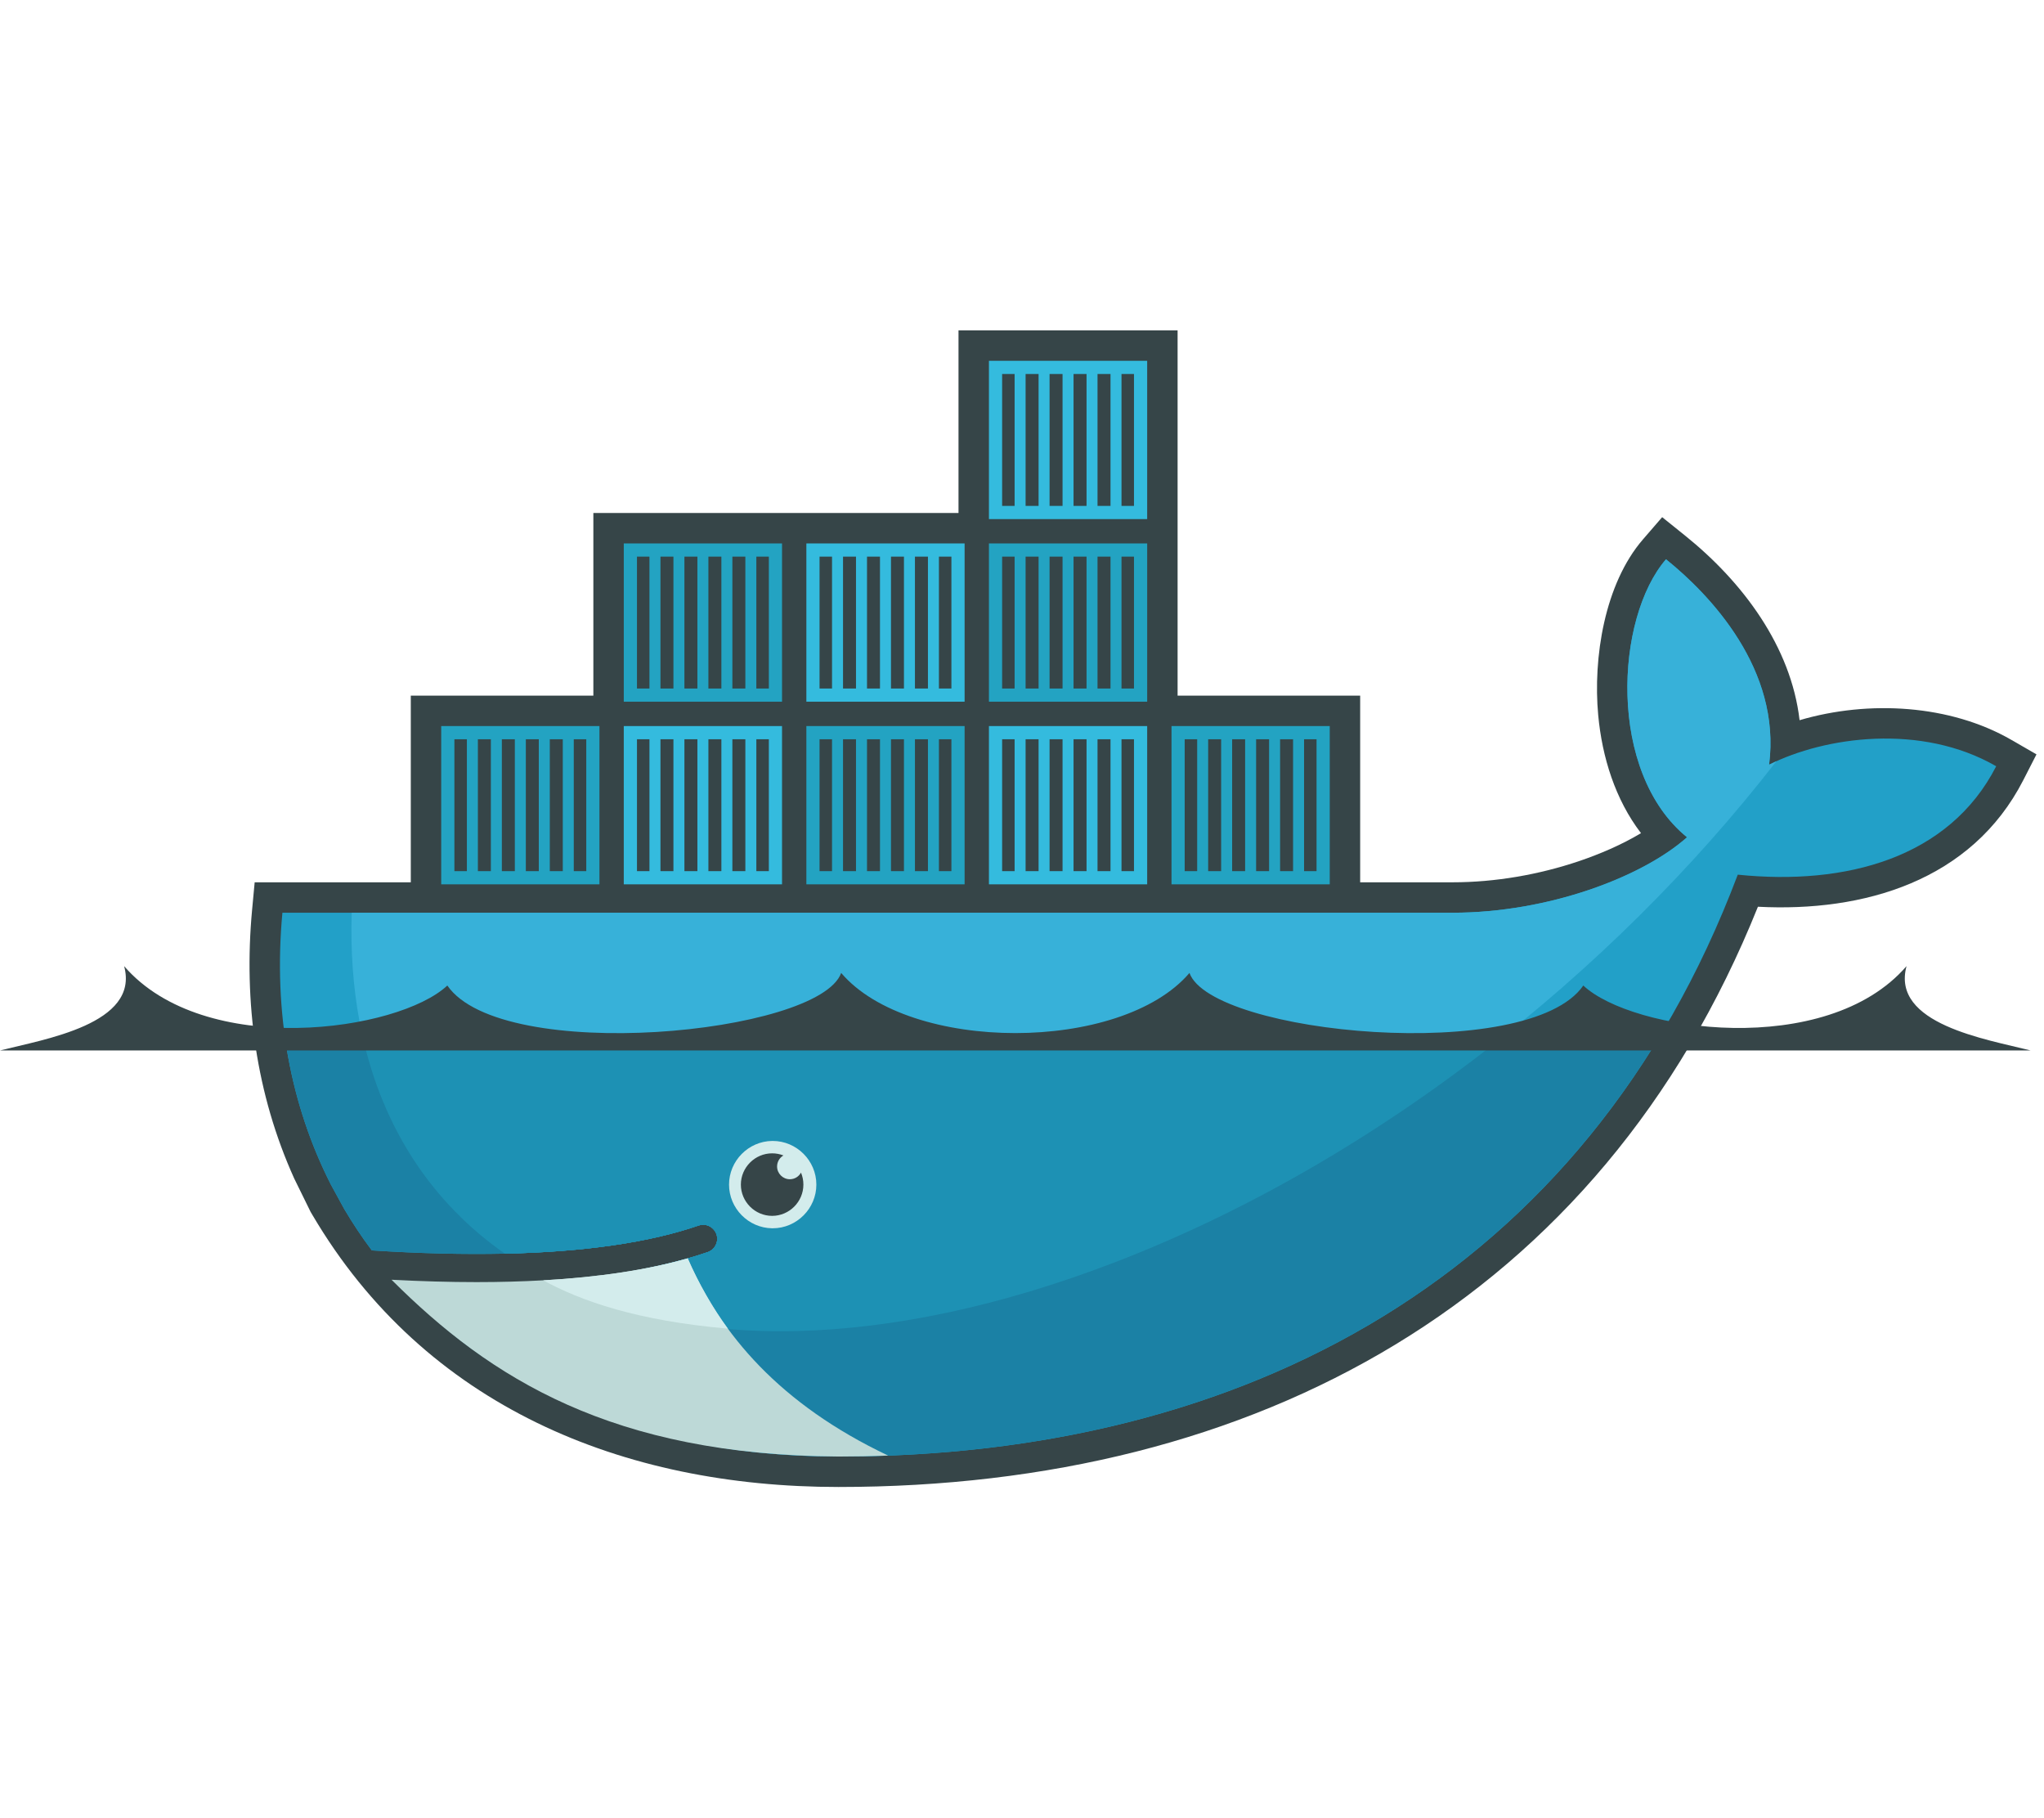
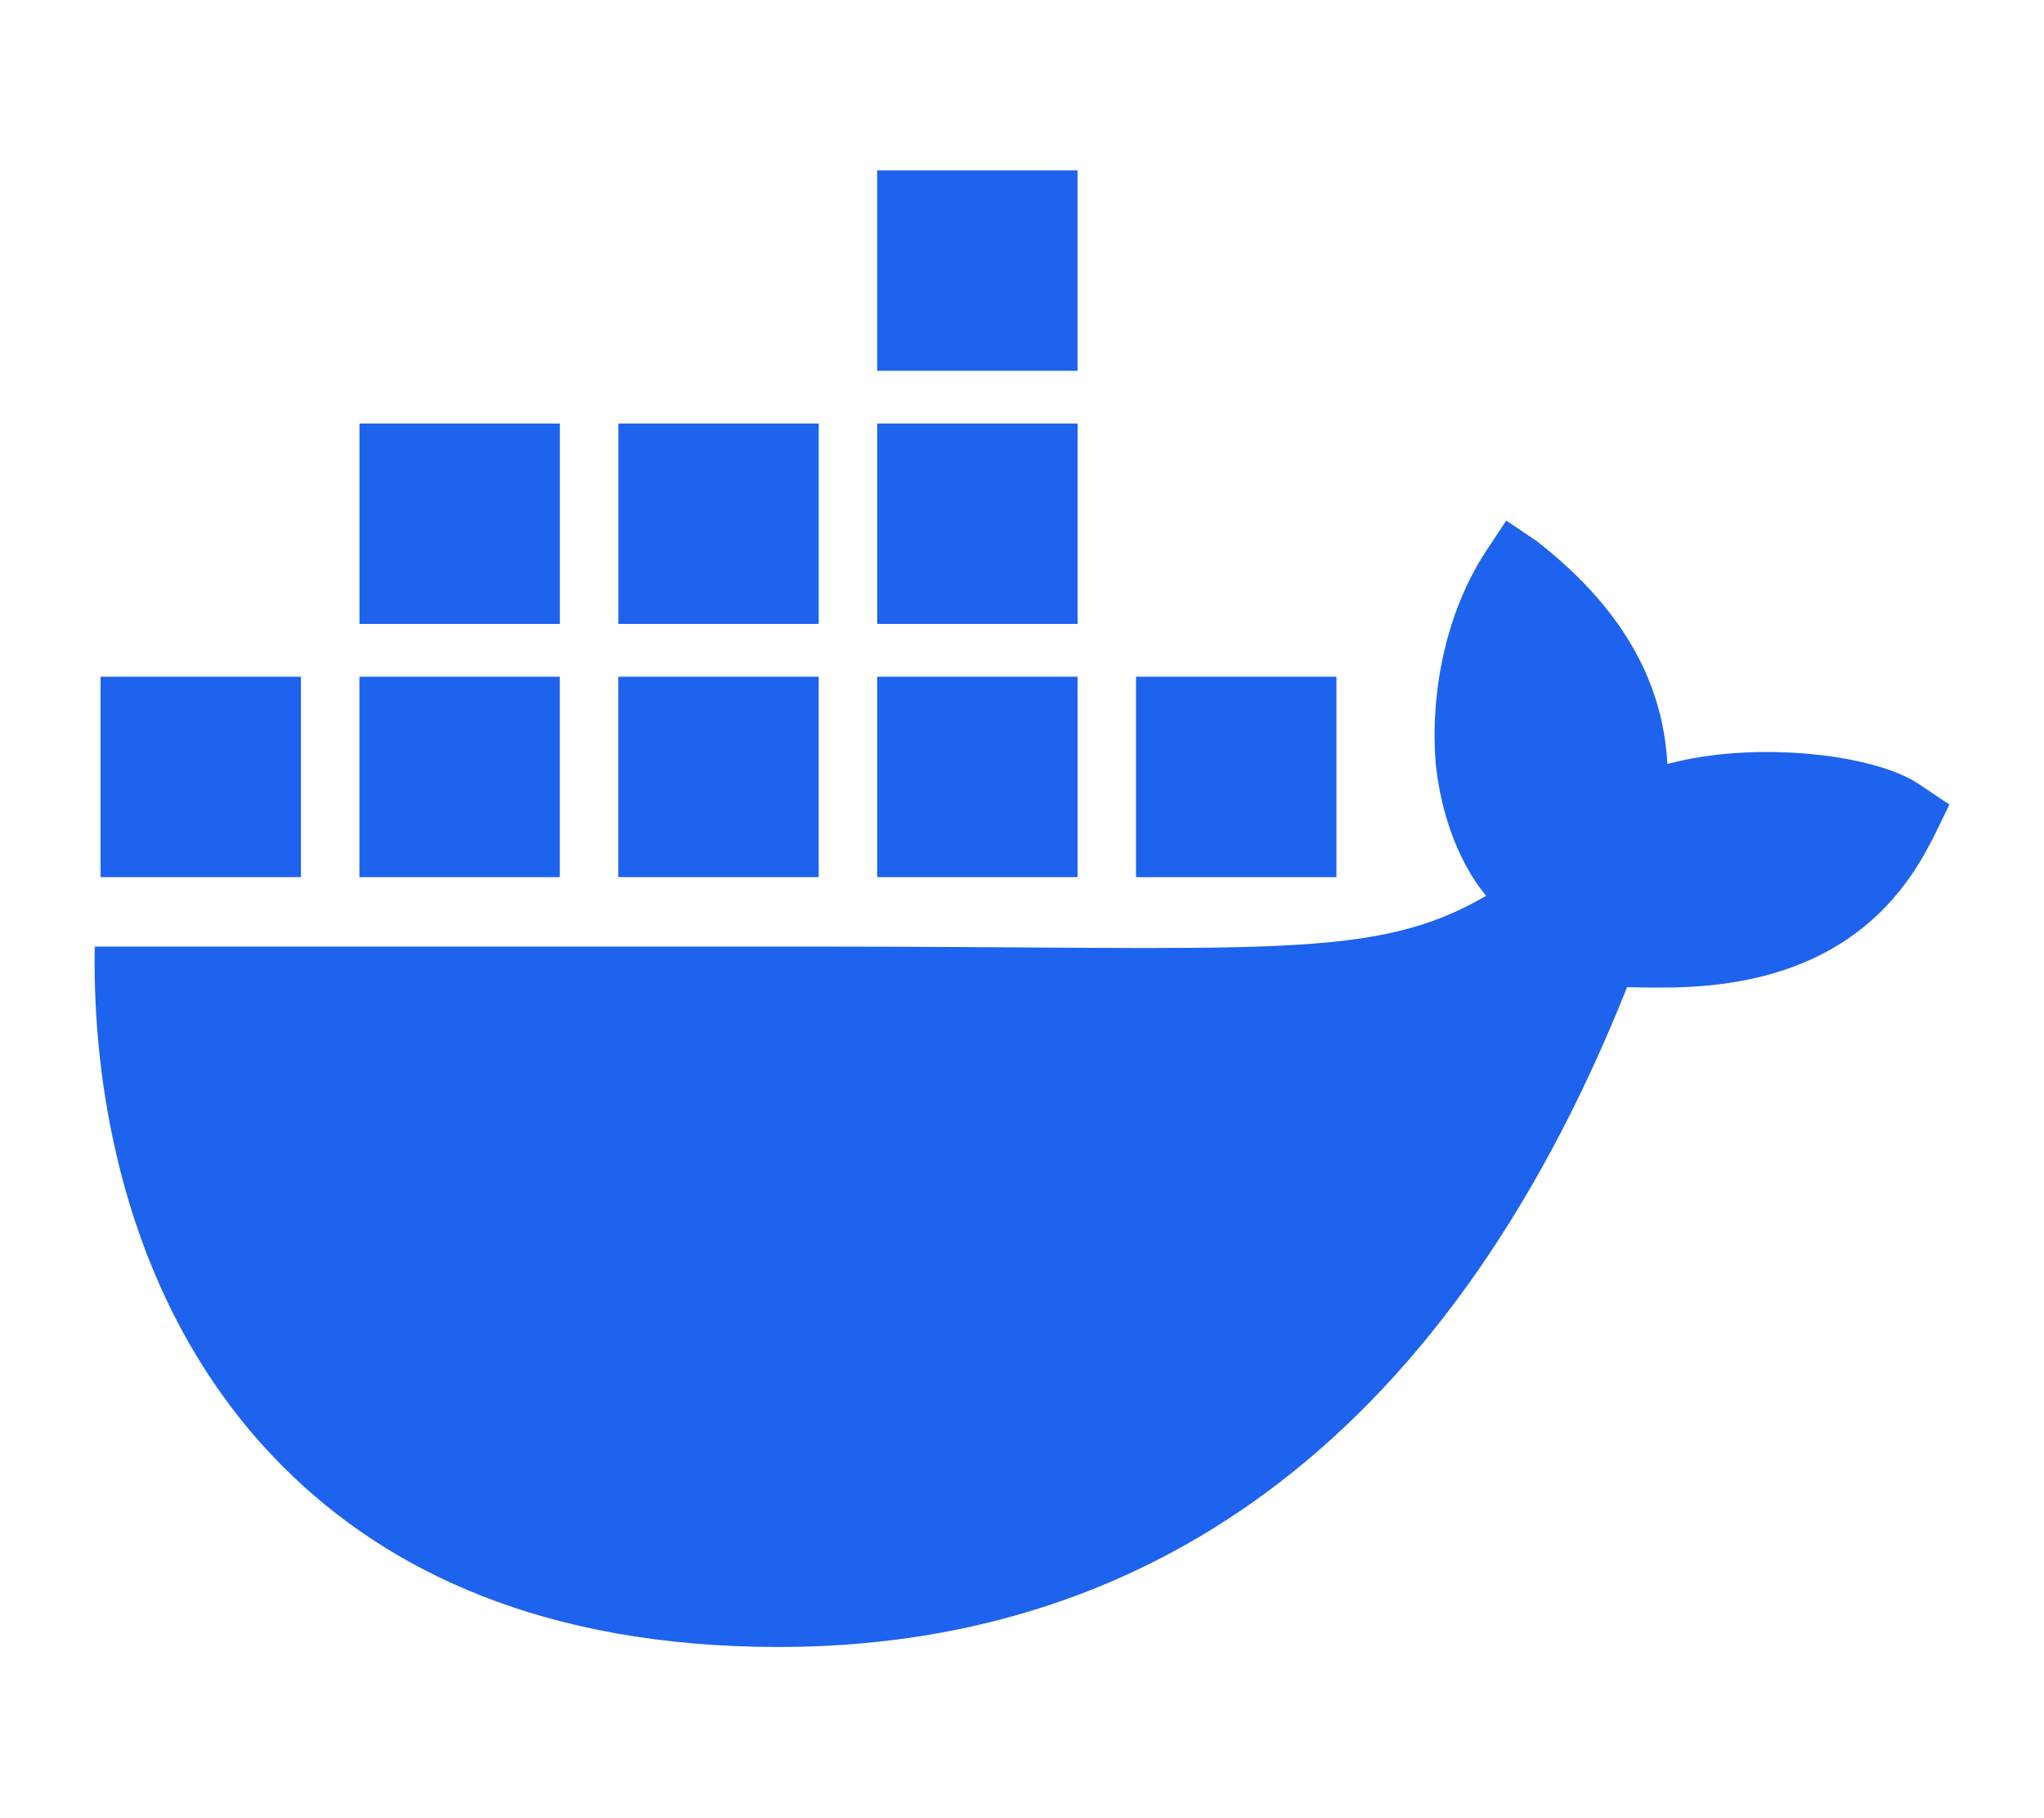
<svg xmlns="http://www.w3.org/2000/svg" width="100%" height="100%" viewBox="0 0 18 16" version="1.1" xml:space="preserve" style="fill-rule:evenodd;clip-rule:evenodd;stroke-linejoin:round;stroke-miterlimit:2;">
-   <g transform="matrix(0.0072,0,0,0.0072,9,8)">
-     <g id="docker" transform="matrix(1,0,0,1,-1250,-1050)">
-       <g transform="matrix(1,0,0,1,0,342.676)">
-         <path d="M1440.31,446.797L1663.61,446.797L1663.61,675.068L1776.51,675.068C1828.66,675.068 1882.29,665.781 1931.66,649.053C1955.93,640.82 1983.15,629.375 2007.09,614.971C1975.57,573.818 1959.47,521.855 1954.75,470.635C1948.3,400.957 1962.36,310.273 2009.51,255.742L2032.99,228.594L2060.96,251.084C2131.38,307.656 2190.61,386.719 2201.05,476.846C2285.84,451.904 2385.4,457.803 2460.14,500.938L2490.8,518.633L2474.67,550.137C2411.45,673.496 2279.3,711.719 2150.1,704.951C1956.77,1186.48 1535.86,1414.45 1025.52,1414.45C761.846,1414.45 519.951,1315.89 382.197,1081.96L379.941,1078.15L359.873,1037.31C313.311,934.346 297.842,821.543 308.33,708.828L311.484,675.068L502.441,675.068L502.441,446.797L725.732,446.797L725.732,223.496L1172.34,223.496L1172.34,0.195L1440.31,0.195L1440.31,446.797" style="fill:rgb(54,69,72);" />
-         <path d="M2163.77,531.25C2178.74,414.883 2091.66,323.486 2037.66,280.088C1975.42,352.041 1965.75,540.615 2063.39,620.01C2008.9,668.408 1894.08,712.275 1776.51,712.275L345.41,712.275C333.984,835 355.527,948.018 404.736,1044.75L421.016,1074.53C431.323,1092.01 442.587,1108.91 454.756,1125.16C513.594,1128.94 567.842,1130.23 617.471,1129.14L617.49,1129.14C715.02,1126.99 794.6,1115.47 854.912,1094.57C856.566,1094.06 858.288,1093.79 860.02,1093.79C869.454,1093.79 877.217,1101.56 877.217,1110.99C877.217,1118.1 872.81,1124.51 866.172,1127.05C858.145,1129.84 849.785,1132.44 841.152,1134.91L841.123,1134.91C793.633,1148.48 742.705,1157.6 677.002,1161.65C680.908,1161.72 672.939,1162.24 672.92,1162.24C670.684,1162.38 667.871,1162.7 665.625,1162.82C639.766,1164.28 611.855,1164.58 583.32,1164.58C552.109,1164.58 521.377,1163.99 487.012,1162.24L486.133,1162.82C605.371,1296.85 791.816,1377.23 1025.53,1377.23C1520.14,1377.23 1939.67,1157.97 2125.45,665.732C2257.25,679.258 2383.92,645.645 2441.53,533.164C2349.76,480.205 2231.73,497.09 2163.77,531.25" style="fill:rgb(34,160,200);" />
-         <path d="M2163.77,531.25C2178.74,414.883 2091.66,323.486 2037.66,280.088C1975.42,352.041 1965.75,540.615 2063.39,620.01C2008.9,668.408 1894.08,712.275 1776.51,712.275L430.156,712.275C424.316,900.225 494.063,1042.89 617.461,1129.14L617.49,1129.14C715.02,1126.99 794.6,1115.47 854.912,1094.57C856.566,1094.06 858.288,1093.79 860.02,1093.79C869.454,1093.79 877.217,1101.56 877.217,1110.99C877.217,1118.1 872.81,1124.51 866.172,1127.05C858.145,1129.84 849.785,1132.44 841.152,1134.91L841.123,1134.91C793.633,1148.48 738.33,1158.77 672.627,1162.82C672.607,1162.82 671.035,1161.31 671.016,1161.31C839.346,1247.66 1083.42,1247.34 1363.25,1139.85C1677.02,1019.31 1969,789.658 2172.72,526.992C2169.66,528.379 2166.67,529.795 2163.77,531.25" style="fill:rgb(55,177,217);" />
-         <path d="M348.096,861.387C356.982,927.129 376.221,988.682 404.736,1044.75L421.016,1074.53C431.322,1092.02 442.586,1108.91 454.756,1125.16C513.604,1128.94 567.852,1130.23 617.49,1129.14C715.02,1126.99 794.6,1115.47 854.912,1094.57C856.566,1094.06 858.288,1093.79 860.02,1093.79C869.454,1093.79 877.217,1101.56 877.217,1110.99C877.217,1118.1 872.81,1124.51 866.172,1127.05C858.145,1129.84 849.785,1132.44 841.152,1134.91L841.123,1134.91C793.633,1148.48 738.623,1158.18 672.92,1162.25C670.664,1162.38 666.729,1162.41 664.453,1162.54C638.613,1163.98 610.986,1164.87 582.441,1164.87C551.24,1164.87 519.326,1164.28 484.98,1162.53C604.219,1296.55 791.816,1377.23 1025.53,1377.23C1448.96,1377.23 1817.36,1216.5 2031.18,861.387L348.096,861.387" style="fill:rgb(27,129,165);" />
-         <path d="M443.037,861.387C468.35,976.816 529.18,1067.43 617.49,1129.14C715.02,1126.99 794.6,1115.47 854.912,1094.57C856.566,1094.06 858.288,1093.79 860.02,1093.79C869.454,1093.79 877.217,1101.56 877.217,1110.99C877.217,1118.1 872.81,1124.51 866.172,1127.05C858.145,1129.84 849.785,1132.44 841.152,1134.91L841.123,1134.91C793.633,1148.48 737.461,1158.18 671.748,1162.25C840.068,1248.57 1083.44,1247.33 1363.25,1139.85C1532.53,1074.81 1695.45,977.998 1841.61,861.387L443.037,861.387" style="fill:rgb(29,145,180);" />
-         <path d="M539.648,484.014L733.184,484.014L733.184,677.549L539.648,677.549L539.648,484.014ZM555.771,500.146L571.045,500.146L571.045,661.426L555.771,661.426L555.771,500.146ZM584.482,500.146L600.371,500.146L600.371,661.426L584.492,661.426L584.492,500.146L584.482,500.146ZM613.799,500.146L629.688,500.146L629.688,661.426L613.799,661.426L613.799,500.146ZM643.135,500.146L659.014,500.146L659.014,661.426L643.135,661.426L643.135,500.146ZM672.461,500.146L688.34,500.146L688.34,661.426L672.461,661.426L672.461,500.146ZM701.777,500.146L717.061,500.146L717.061,661.426L701.777,661.426L701.777,500.146ZM762.939,260.713L956.494,260.713L956.494,454.238L762.939,454.238L762.939,260.713ZM779.082,276.846L794.346,276.846L794.346,438.115L779.082,438.115L779.082,276.846ZM807.793,276.846L823.672,276.846L823.672,438.115L807.803,438.115L807.803,276.846L807.793,276.846ZM837.109,276.846L852.988,276.846L852.988,438.115L837.109,438.115L837.109,276.846ZM866.436,276.846L882.314,276.846L882.314,438.115L866.436,438.115L866.436,276.846ZM895.762,276.846L911.65,276.846L911.65,438.115L895.762,438.115L895.762,276.846ZM925.078,276.846L940.371,276.846L940.371,438.115L925.078,438.115L925.078,276.846Z" style="fill:rgb(35,163,194);" />
-         <path d="M762.939,484.014L956.494,484.014L956.494,677.549L762.939,677.549L762.939,484.014ZM779.082,500.146L794.346,500.146L794.346,661.426L779.082,661.426L779.082,500.146ZM807.793,500.146L823.672,500.146L823.672,661.426L807.803,661.426L807.803,500.146L807.793,500.146ZM837.109,500.146L852.988,500.146L852.988,661.426L837.109,661.426L837.109,500.146ZM866.436,500.146L882.314,500.146L882.314,661.426L866.436,661.426L866.436,500.146ZM895.762,500.146L911.65,500.146L911.65,661.426L895.762,661.426L895.762,500.146ZM925.078,500.146L940.371,500.146L940.371,661.426L925.078,661.426L925.078,500.146Z" style="fill:rgb(52,187,222);" />
-         <path d="M986.26,484.014L1179.8,484.014L1179.8,677.549L986.26,677.549L986.26,484.014ZM1002.38,500.146L1017.65,500.146L1017.65,661.426L1002.38,661.426L1002.38,500.146ZM1031.09,500.146L1046.97,500.146L1046.97,661.426L1031.09,661.426L1031.09,500.146ZM1060.42,500.146L1076.3,500.146L1076.3,661.426L1060.42,661.426L1060.42,500.146ZM1089.75,500.146L1105.62,500.146L1105.62,661.426L1089.75,661.426L1089.75,500.146ZM1119.06,500.146L1134.96,500.146L1134.96,661.426L1119.06,661.426L1119.06,500.146ZM1148.39,500.146L1163.66,500.146L1163.66,661.426L1148.39,661.426L1148.39,500.146Z" style="fill:rgb(35,163,194);" />
-         <path d="M986.26,260.713L1179.8,260.713L1179.8,454.238L986.26,454.238L986.26,260.713ZM1002.38,276.846L1017.65,276.846L1017.65,438.115L1002.38,438.115L1002.38,276.846ZM1031.09,276.846L1046.97,276.846L1046.97,438.115L1031.09,438.115L1031.09,276.846ZM1060.42,276.846L1076.3,276.846L1076.3,438.115L1060.42,438.115L1060.42,276.846ZM1089.75,276.846L1105.62,276.846L1105.62,438.115L1089.75,438.115L1089.75,276.846ZM1119.06,276.846L1134.96,276.846L1134.96,438.115L1119.06,438.115L1119.06,276.846ZM1148.39,276.846L1163.66,276.846L1163.66,438.115L1148.39,438.115L1148.39,276.846ZM1209.56,484.014L1403.1,484.014L1403.1,677.549L1209.56,677.549L1209.56,484.014ZM1225.69,500.146L1240.96,500.146L1240.96,661.426L1225.69,661.426L1225.69,500.146ZM1254.4,500.146L1270.28,500.146L1270.28,661.426L1254.4,661.426L1254.4,500.146ZM1283.72,500.146L1299.6,500.146L1299.6,661.426L1283.72,661.426L1283.72,500.146ZM1313.05,500.146L1328.94,500.146L1328.94,661.426L1313.05,661.426L1313.05,500.146ZM1342.37,500.146L1358.26,500.146L1358.26,661.426L1342.37,661.426L1342.37,500.146ZM1371.7,500.146L1386.97,500.146L1386.97,661.426L1371.7,661.426L1371.7,500.146Z" style="fill:rgb(52,187,222);" />
-         <path d="M1209.56,260.713L1403.1,260.713L1403.1,454.238L1209.56,454.238L1209.56,260.713ZM1225.69,276.846L1240.96,276.846L1240.96,438.115L1225.69,438.115L1225.69,276.846ZM1254.4,276.846L1270.28,276.846L1270.28,438.115L1254.4,438.115L1254.4,276.846ZM1283.72,276.846L1299.6,276.846L1299.6,438.115L1283.72,438.115L1283.72,276.846ZM1313.05,276.846L1328.94,276.846L1328.94,438.115L1313.05,438.115L1313.05,276.846ZM1342.37,276.846L1358.26,276.846L1358.26,438.115L1342.37,438.115L1342.37,276.846ZM1371.7,276.846L1386.97,276.846L1386.97,438.115L1371.7,438.115L1371.7,276.846Z" style="fill:rgb(35,163,194);" />
-         <path d="M1209.56,37.402L1403.1,37.402L1403.1,230.957L1209.56,230.957L1209.56,37.402ZM1225.69,53.525L1240.96,53.525L1240.96,214.814L1225.69,214.814L1225.69,53.516L1225.69,53.525ZM1254.4,53.525L1270.28,53.525L1270.28,214.814L1254.4,214.814L1254.4,53.516L1254.4,53.525ZM1283.72,53.525L1299.6,53.525L1299.6,214.814L1283.72,214.814L1283.72,53.516L1283.72,53.525ZM1313.05,53.525L1328.94,53.525L1328.94,214.814L1313.05,214.814L1313.05,53.516L1313.05,53.525ZM1342.37,53.525L1358.26,53.525L1358.26,214.814L1342.37,214.814L1342.37,53.516L1342.37,53.525ZM1371.7,53.525L1386.97,53.525L1386.97,214.814L1371.7,214.814L1371.7,53.516L1371.7,53.525Z" style="fill:rgb(52,187,222);" />
-         <path d="M1432.86,484.014L1626.4,484.014L1626.4,677.549L1432.86,677.549L1432.86,484.014ZM1448.98,500.146L1464.26,500.146L1464.26,661.426L1448.98,661.426L1448.98,500.146L1448.98,500.146ZM1477.69,500.146L1493.57,500.146L1493.57,661.426L1477.69,661.426L1477.69,500.146L1477.69,500.146ZM1507.02,500.146L1522.91,500.146L1522.91,661.426L1507.02,661.426L1507.02,500.146ZM1536.34,500.146L1552.23,500.146L1552.23,661.426L1536.34,661.426L1536.34,500.146ZM1565.67,500.146L1581.55,500.146L1581.55,661.426L1565.67,661.426L1565.67,500.146ZM1594.99,500.146L1610.26,500.146L1610.26,661.426L1594.99,661.426L1594.99,500.146Z" style="fill:rgb(35,163,194);" />
-         <path d="M944.375,991.328C944.612,991.325 944.85,991.323 945.087,991.323C974.381,991.323 998.486,1015.43 998.486,1044.72C998.486,1074.02 974.381,1098.12 945.087,1098.12C944.843,1098.12 944.599,1098.12 944.355,1098.12C915.341,1097.72 891.689,1073.74 891.689,1044.72C891.689,1015.7 915.353,991.715 944.375,991.328" style="fill:rgb(211,236,236);" />
-         <path d="M944.375,1006.48C949.258,1006.48 953.916,1007.39 958.213,1009.06C953.409,1011.85 950.442,1017 950.442,1022.56C950.442,1031.1 957.461,1038.14 966.006,1038.16C971.914,1038.16 977.041,1034.89 979.697,1030.05C981.626,1034.69 982.619,1039.68 982.619,1044.71C982.619,1065.68 965.36,1082.94 944.386,1082.94C923.413,1082.94 906.154,1065.68 906.154,1044.71C906.154,1023.74 923.406,1006.48 944.375,1006.48M0,880.684L2483.66,880.684C2429.59,866.973 2312.57,848.438 2331.87,777.559C2233.53,891.348 1996.39,857.393 1936.53,801.289C1869.89,897.949 1481.9,861.201 1454.84,785.898C1371.29,883.955 1112.39,883.955 1028.84,785.898C1001.76,861.201 613.779,897.949 547.129,801.279C487.285,857.393 250.156,891.348 151.816,777.568C171.113,848.438 54.092,866.973 0,880.693" style="fill:rgb(54,69,72);" />
-         <path d="M1086.3,1376.07C954.072,1313.33 881.504,1228.03 841.123,1134.92C792.002,1148.94 732.969,1157.9 664.365,1161.75C638.525,1163.19 611.338,1163.94 582.822,1163.94C549.932,1163.94 515.273,1162.96 478.887,1161.04C600.146,1282.23 749.316,1375.53 1025.53,1377.23C1045.92,1377.23 1066.15,1376.84 1086.3,1376.07" style="fill:rgb(189,217,215);" />
-         <path d="M890.234,1220.84C871.943,1196.01 854.199,1164.8 841.152,1134.9C792.031,1148.94 732.979,1157.9 664.365,1161.76C711.494,1187.33 778.887,1211.04 890.244,1220.84" style="fill:rgb(211,236,236);" />
-       </g>
-     </g>
-     <g id="docker1" />
+   <g id="docker" transform="matrix(0.0241982,0,0,0.0241982,0.833211,1.5)">
+     <path d="M664.01,223.35C647.46,212.21 603.98,207.46 572.37,215.97C570.67,184.48 554.43,157.94 524.72,134.8L513.73,127.42L506.4,138.49C492,160.35 485.93,189.49 488.07,215.98C489.77,232.3 495.44,250.64 506.4,263.95C465.25,287.82 427.33,282.4 259.37,282.4L0.06,282.4C-0.7,320.33 5.4,393.28 51.79,452.67C56.91,459.23 62.53,465.58 68.63,471.69C106.35,509.46 163.34,537.16 248.56,537.23C378.56,537.35 489.95,467.07 557.71,297.16C580.01,297.53 638.86,301.15 667.66,245.5C668.36,244.56 674.99,230.74 674.99,230.74L664.01,223.36L664.01,223.35ZM169.29,184.21L96.37,184.21L96.37,257.13L169.29,257.13L169.29,184.21ZM263.5,184.21L190.58,184.21L190.58,257.13L263.5,257.13L263.5,184.21ZM357.71,184.21L284.79,184.21L284.79,257.13L357.71,257.13L357.71,184.21ZM451.92,184.21L379,184.21L379,257.13L451.92,257.13L451.92,184.21ZM75.1,184.21L2.16,184.21L2.16,257.13L75.08,257.13L75.08,184.21L75.1,184.21ZM169.31,92.1L96.39,92.1L96.39,165.02L169.31,165.02L169.31,92.1ZM263.52,92.1L190.6,92.1L190.6,165.02L263.52,165.02L263.52,92.1ZM357.73,92.1L284.81,92.1L284.81,165.02L357.73,165.02L357.73,92.1ZM357.7,0L284.78,0L284.78,72.92L357.7,72.92L357.7,0Z" style="fill:rgb(29,99,237);fill-rule:nonzero;" />
  </g>
</svg>
